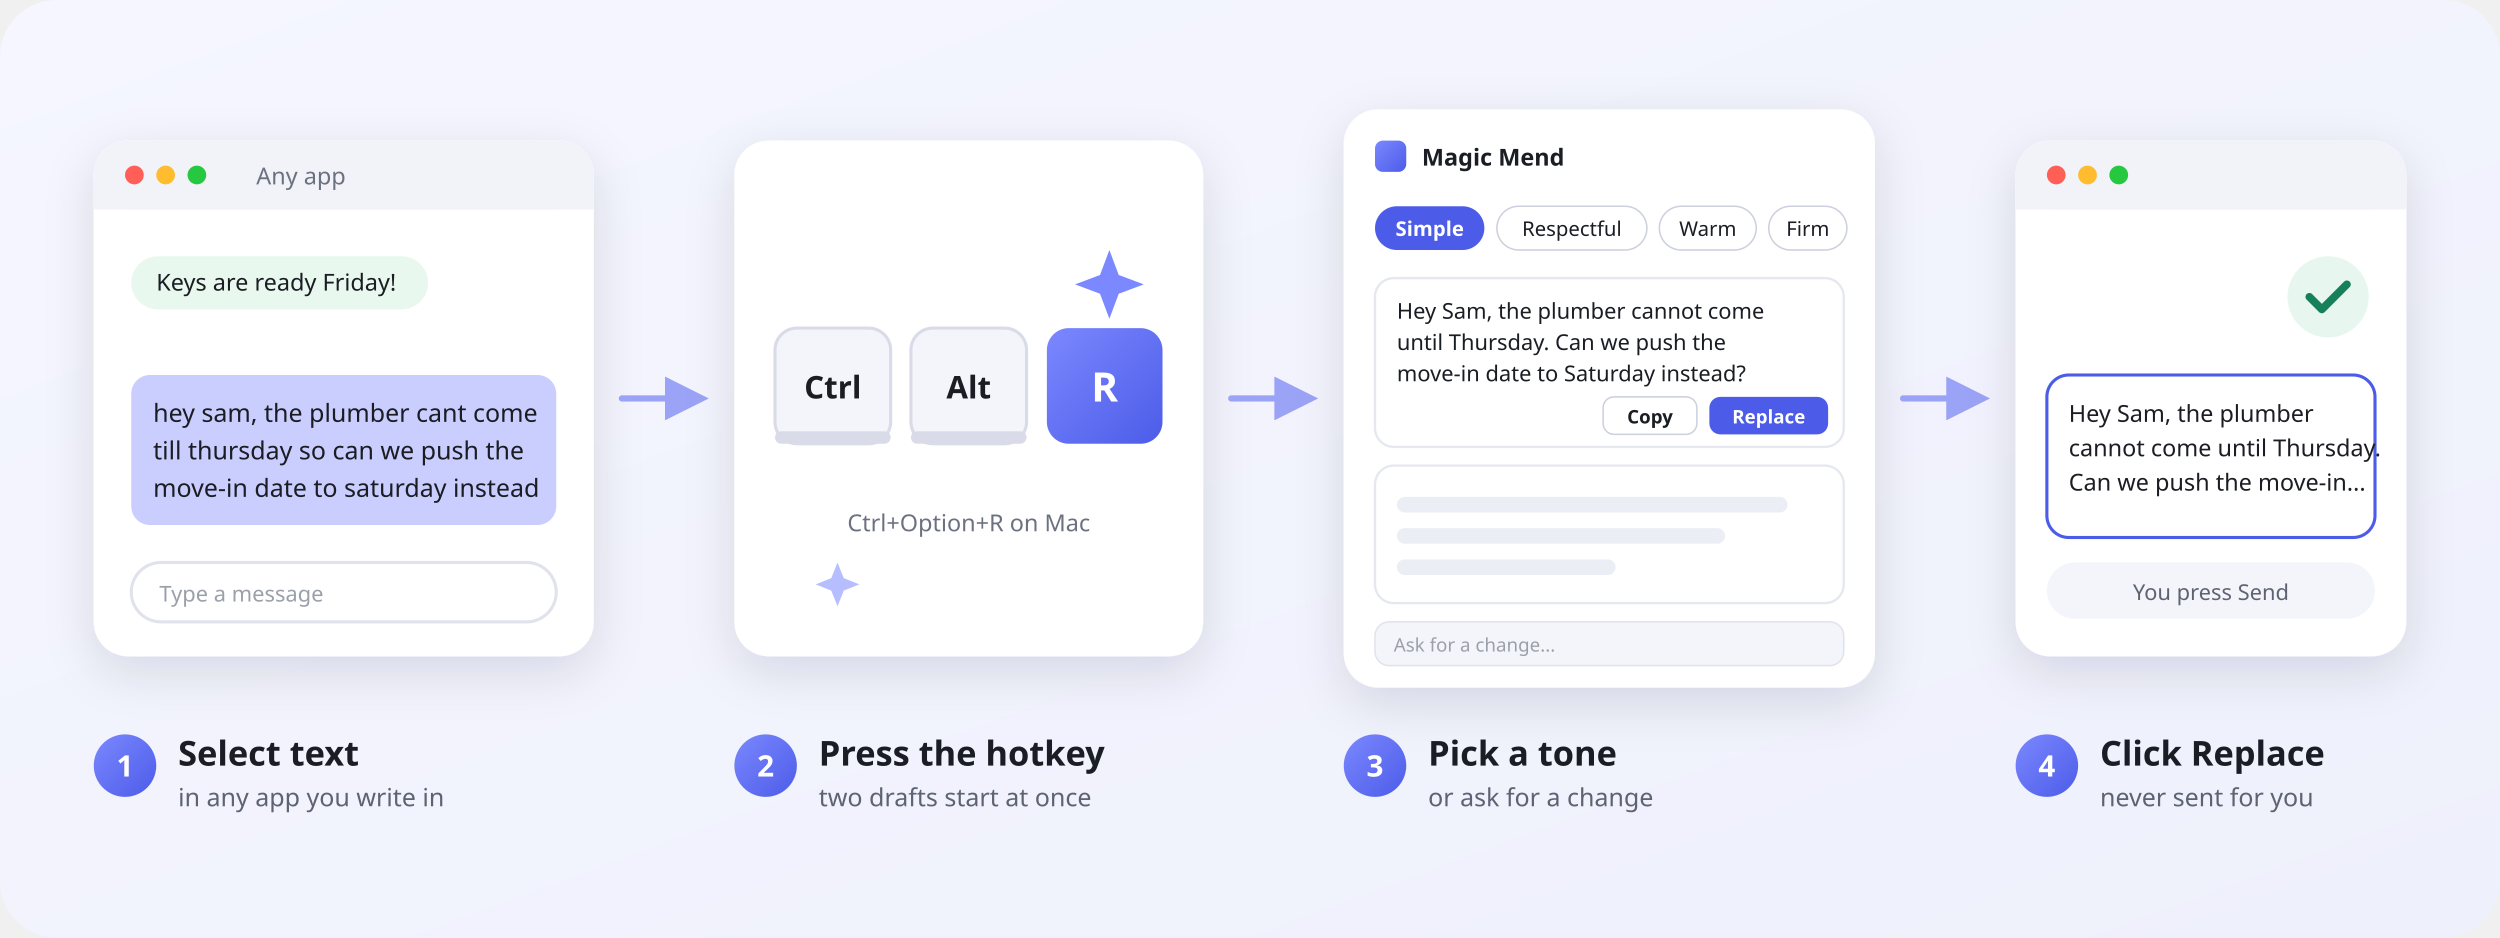
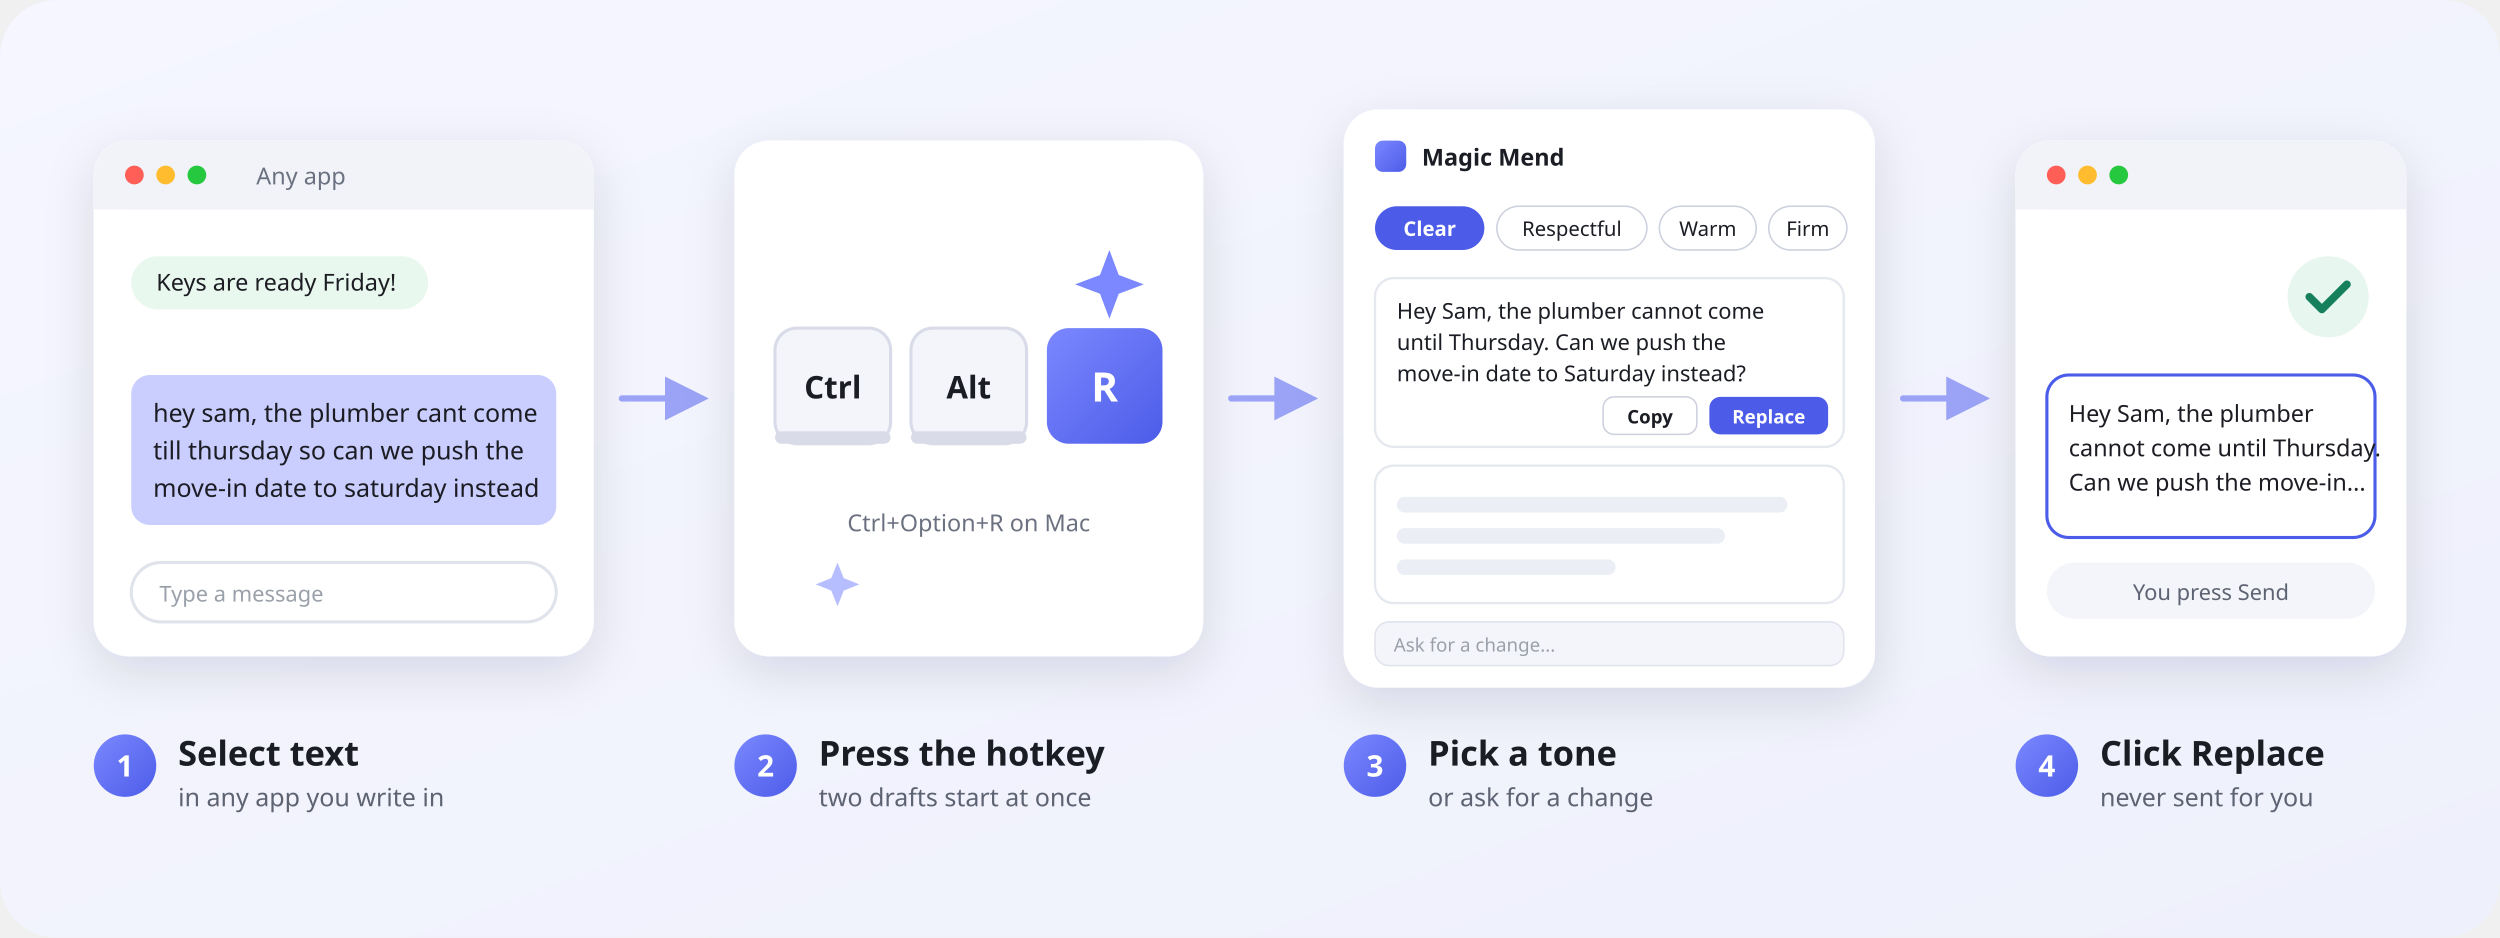
<svg xmlns="http://www.w3.org/2000/svg" viewBox="0 0 1600 600" font-family="Segoe UI, Segoe UI Variable Display, sans-serif">
  <defs>
    <linearGradient id="bg" x1="0" y1="0" x2="1" y2="1">
      <stop offset="0" stop-color="#F5F6FF" />
      <stop offset="1" stop-color="#EEF0FB" />
    </linearGradient>
    <linearGradient id="accent" x1="0" y1="0" x2="1" y2="1">
      <stop offset="0" stop-color="#7B88FF" />
      <stop offset="1" stop-color="#4C5CE8" />
    </linearGradient>
    <filter id="shadow" x="-20%" y="-20%" width="140%" height="150%">
      <feDropShadow dx="0" dy="10" stdDeviation="16" flood-color="#1B1D3A" flood-opacity="0.12" />
    </filter>
    <marker id="arrow" viewBox="0 0 10 10" refX="8" refY="5" markerWidth="7" markerHeight="7" orient="auto">
      <path d="M0 0 L10 5 L0 10 z" fill="#9AA3F5" />
    </marker>
  </defs>
  <rect width="1600" height="600" rx="36" fill="url(#bg)" />
  <g transform="translate(60 90)" filter="url(#shadow)">
    <rect width="320" height="330" rx="22" fill="#fff" />
    <rect width="320" height="44" rx="22" fill="#F2F3F8" />
    <rect y="22" width="320" height="22" fill="#F2F3F8" />
    <circle cx="26" cy="22" r="6" fill="#FF5F57" />
    <circle cx="46" cy="22" r="6" fill="#FEBC2E" />
    <circle cx="66" cy="22" r="6" fill="#28C840" />
    <text x="104" y="28" font-size="15" fill="#6B7180">Any app</text>
    <rect x="24" y="74" width="190" height="34" rx="17" fill="#E9F8EE" />
    <text x="40" y="96" font-size="15" fill="#1B1D24">Keys are ready Friday!</text>
    <rect x="24" y="150" width="272" height="96" rx="12" fill="#C9CEFF" />
    <text x="38" y="180" font-size="16" fill="#1B1D24">hey sam, the plumber cant come</text>
    <text x="38" y="204" font-size="16" fill="#1B1D24">till thursday so can we push the</text>
    <text x="38" y="228" font-size="16" fill="#1B1D24">move-in date to saturday instead</text>
    <rect x="24" y="270" width="272" height="38" rx="19" fill="none" stroke="#E1E3EC" stroke-width="2" />
    <text x="42" y="295" font-size="14" fill="#9AA0AA">Type a message</text>
  </g>
  <g transform="translate(60 470)">
    <circle cx="20" cy="20" r="20" fill="url(#accent)" />
    <text x="20" y="27" font-size="19" font-weight="700" fill="#fff" text-anchor="middle">1</text>
    <text x="54" y="20" font-size="22" font-weight="700" fill="#1B1D24">Select text</text>
    <text x="54" y="46" font-size="16" fill="#5D6372">in any app you write in</text>
  </g>
  <path d="M398 255 L448 255" stroke="#9AA3F5" stroke-width="4" stroke-linecap="round" marker-end="url(#arrow)" />
  <g transform="translate(470 90)" filter="url(#shadow)">
    <rect width="300" height="330" rx="22" fill="#fff" />
  </g>
  <g transform="translate(470 90)">
    <g transform="translate(26 120)">
      <rect width="74" height="74" rx="14" fill="#F4F5FA" stroke="#D9DCE8" stroke-width="2" />
      <rect y="66" width="74" height="8" rx="4" fill="#D9DCE8" />
      <text x="37" y="45" font-size="20" font-weight="600" fill="#1B1D24" text-anchor="middle">Ctrl</text>
      <rect x="87" width="74" height="74" rx="14" fill="#F4F5FA" stroke="#D9DCE8" stroke-width="2" />
      <rect x="87" y="66" width="74" height="8" rx="4" fill="#D9DCE8" />
      <text x="124" y="45" font-size="20" font-weight="600" fill="#1B1D24" text-anchor="middle">Alt</text>
      <rect x="174" width="74" height="74" rx="14" fill="url(#accent)" />
      <text x="211" y="47" font-size="26" font-weight="700" fill="#fff" text-anchor="middle">R</text>
    </g>
    <text x="150" y="250" font-size="15" fill="#6B7180" text-anchor="middle">Ctrl+Option+R on Mac</text>
    <path d="M240 70 l6 16 l16 6 l-16 6 l-6 16 l-6 -16 l-16 -6 l16 -6 z" fill="#7B88FF" />
    <path d="M66 270 l4 10 l10 4 l-10 4 l-4 10 l-4 -10 l-10 -4 l10 -4 z" fill="#B7BEFF" />
  </g>
  <g transform="translate(470 470)">
    <circle cx="20" cy="20" r="20" fill="url(#accent)" />
    <text x="20" y="27" font-size="19" font-weight="700" fill="#fff" text-anchor="middle">2</text>
    <text x="54" y="20" font-size="22" font-weight="700" fill="#1B1D24">Press the hotkey</text>
    <text x="54" y="46" font-size="16" fill="#5D6372">two drafts start at once</text>
  </g>
  <path d="M788 255 L838 255" stroke="#9AA3F5" stroke-width="4" stroke-linecap="round" marker-end="url(#arrow)" />
  <g transform="translate(860 70)" filter="url(#shadow)">
    <rect width="340" height="370" rx="22" fill="#fff" />
  </g>
  <g transform="translate(860 70)">
    <rect x="20" y="20" width="20" height="20" rx="5" fill="url(#accent)" />
    <text x="50" y="36" font-size="15" font-weight="700" fill="#1B1D24">Magic Mend</text>
    <g font-size="13">
      <rect x="20" y="62" width="70" height="28" rx="14" fill="#4C5CE8" />
-       <text x="55" y="81" fill="#fff" font-weight="600" text-anchor="middle">Simple</text>
+       <text x="55" y="81" fill="#fff" font-weight="600" text-anchor="middle">Clear</text>
      <rect x="98" y="62" width="96" height="28" rx="14" fill="none" stroke="#CDD1DD" />
      <text x="146" y="81" fill="#1B1D24" text-anchor="middle">Respectful</text>
      <rect x="202" y="62" width="62" height="28" rx="14" fill="none" stroke="#CDD1DD" />
      <text x="233" y="81" fill="#1B1D24" text-anchor="middle">Warm</text>
      <rect x="272" y="62" width="50" height="28" rx="14" fill="none" stroke="#CDD1DD" />
      <text x="297" y="81" fill="#1B1D24" text-anchor="middle">Firm</text>
    </g>
    <rect x="20" y="108" width="300" height="108" rx="12" fill="#fff" stroke="#E6E8F0" stroke-width="1.5" />
    <text x="34" y="134" font-size="14" fill="#1B1D24">Hey Sam, the plumber cannot come</text>
    <text x="34" y="154" font-size="14" fill="#1B1D24">until Thursday. Can we push the</text>
    <text x="34" y="174" font-size="14" fill="#1B1D24">move-in date to Saturday instead?</text>
    <rect x="166" y="184" width="60" height="24" rx="7" fill="none" stroke="#CDD1DD" />
    <text x="196" y="201" font-size="12" font-weight="600" fill="#1B1D24" text-anchor="middle">Copy</text>
    <rect x="234" y="184" width="76" height="24" rx="7" fill="#4C5CE8" />
    <text x="272" y="201" font-size="12" font-weight="600" fill="#fff" text-anchor="middle">Replace</text>
    <rect x="20" y="228" width="300" height="88" rx="12" fill="#fff" stroke="#E6E8F0" stroke-width="1.5" />
    <rect x="34" y="248" width="250" height="10" rx="5" fill="#ECEEF5" />
    <rect x="34" y="268" width="210" height="10" rx="5" fill="#ECEEF5" />
    <rect x="34" y="288" width="140" height="10" rx="5" fill="#ECEEF5" />
    <rect x="20" y="328" width="300" height="28" rx="9" fill="#F4F5FA" stroke="#E1E3EC" />
    <text x="32" y="347" font-size="12" fill="#9AA0AA">Ask for a change...</text>
  </g>
  <g transform="translate(860 470)">
    <circle cx="20" cy="20" r="20" fill="url(#accent)" />
    <text x="20" y="27" font-size="19" font-weight="700" fill="#fff" text-anchor="middle">3</text>
    <text x="54" y="20" font-size="22" font-weight="700" fill="#1B1D24">Pick a tone</text>
    <text x="54" y="46" font-size="16" fill="#5D6372">or ask for a change</text>
  </g>
  <path d="M1218 255 L1268 255" stroke="#9AA3F5" stroke-width="4" stroke-linecap="round" marker-end="url(#arrow)" />
  <g transform="translate(1290 90)" filter="url(#shadow)">
    <rect width="250" height="330" rx="22" fill="#fff" />
    <rect width="250" height="44" rx="22" fill="#F2F3F8" />
    <rect y="22" width="250" height="22" fill="#F2F3F8" />
    <circle cx="26" cy="22" r="6" fill="#FF5F57" />
    <circle cx="46" cy="22" r="6" fill="#FEBC2E" />
    <circle cx="66" cy="22" r="6" fill="#28C840" />
    <rect x="20" y="150" width="210" height="104" rx="14" fill="none" stroke="#4C5CE8" stroke-width="2" />
    <text x="34" y="180" font-size="15" fill="#1B1D24">Hey Sam, the plumber</text>
    <text x="34" y="202" font-size="15" fill="#1B1D24">cannot come until Thursday.</text>
    <text x="34" y="224" font-size="15" fill="#1B1D24">Can we push the move-in...</text>
    <rect x="20" y="270" width="210" height="36" rx="18" fill="#F4F5FA" />
    <text x="125" y="294" font-size="14" fill="#5D6372" text-anchor="middle">You press Send</text>
    <circle cx="200" cy="100" r="26" fill="#E7F7EF" />
    <path d="M188 100 l8 8 l16 -16" stroke="#12805C" stroke-width="5" fill="none" stroke-linecap="round" stroke-linejoin="round" />
  </g>
  <g transform="translate(1290 470)">
    <circle cx="20" cy="20" r="20" fill="url(#accent)" />
    <text x="20" y="27" font-size="19" font-weight="700" fill="#fff" text-anchor="middle">4</text>
    <text x="54" y="20" font-size="22" font-weight="700" fill="#1B1D24">Click Replace</text>
    <text x="54" y="46" font-size="16" fill="#5D6372">never sent for you</text>
  </g>
</svg>
